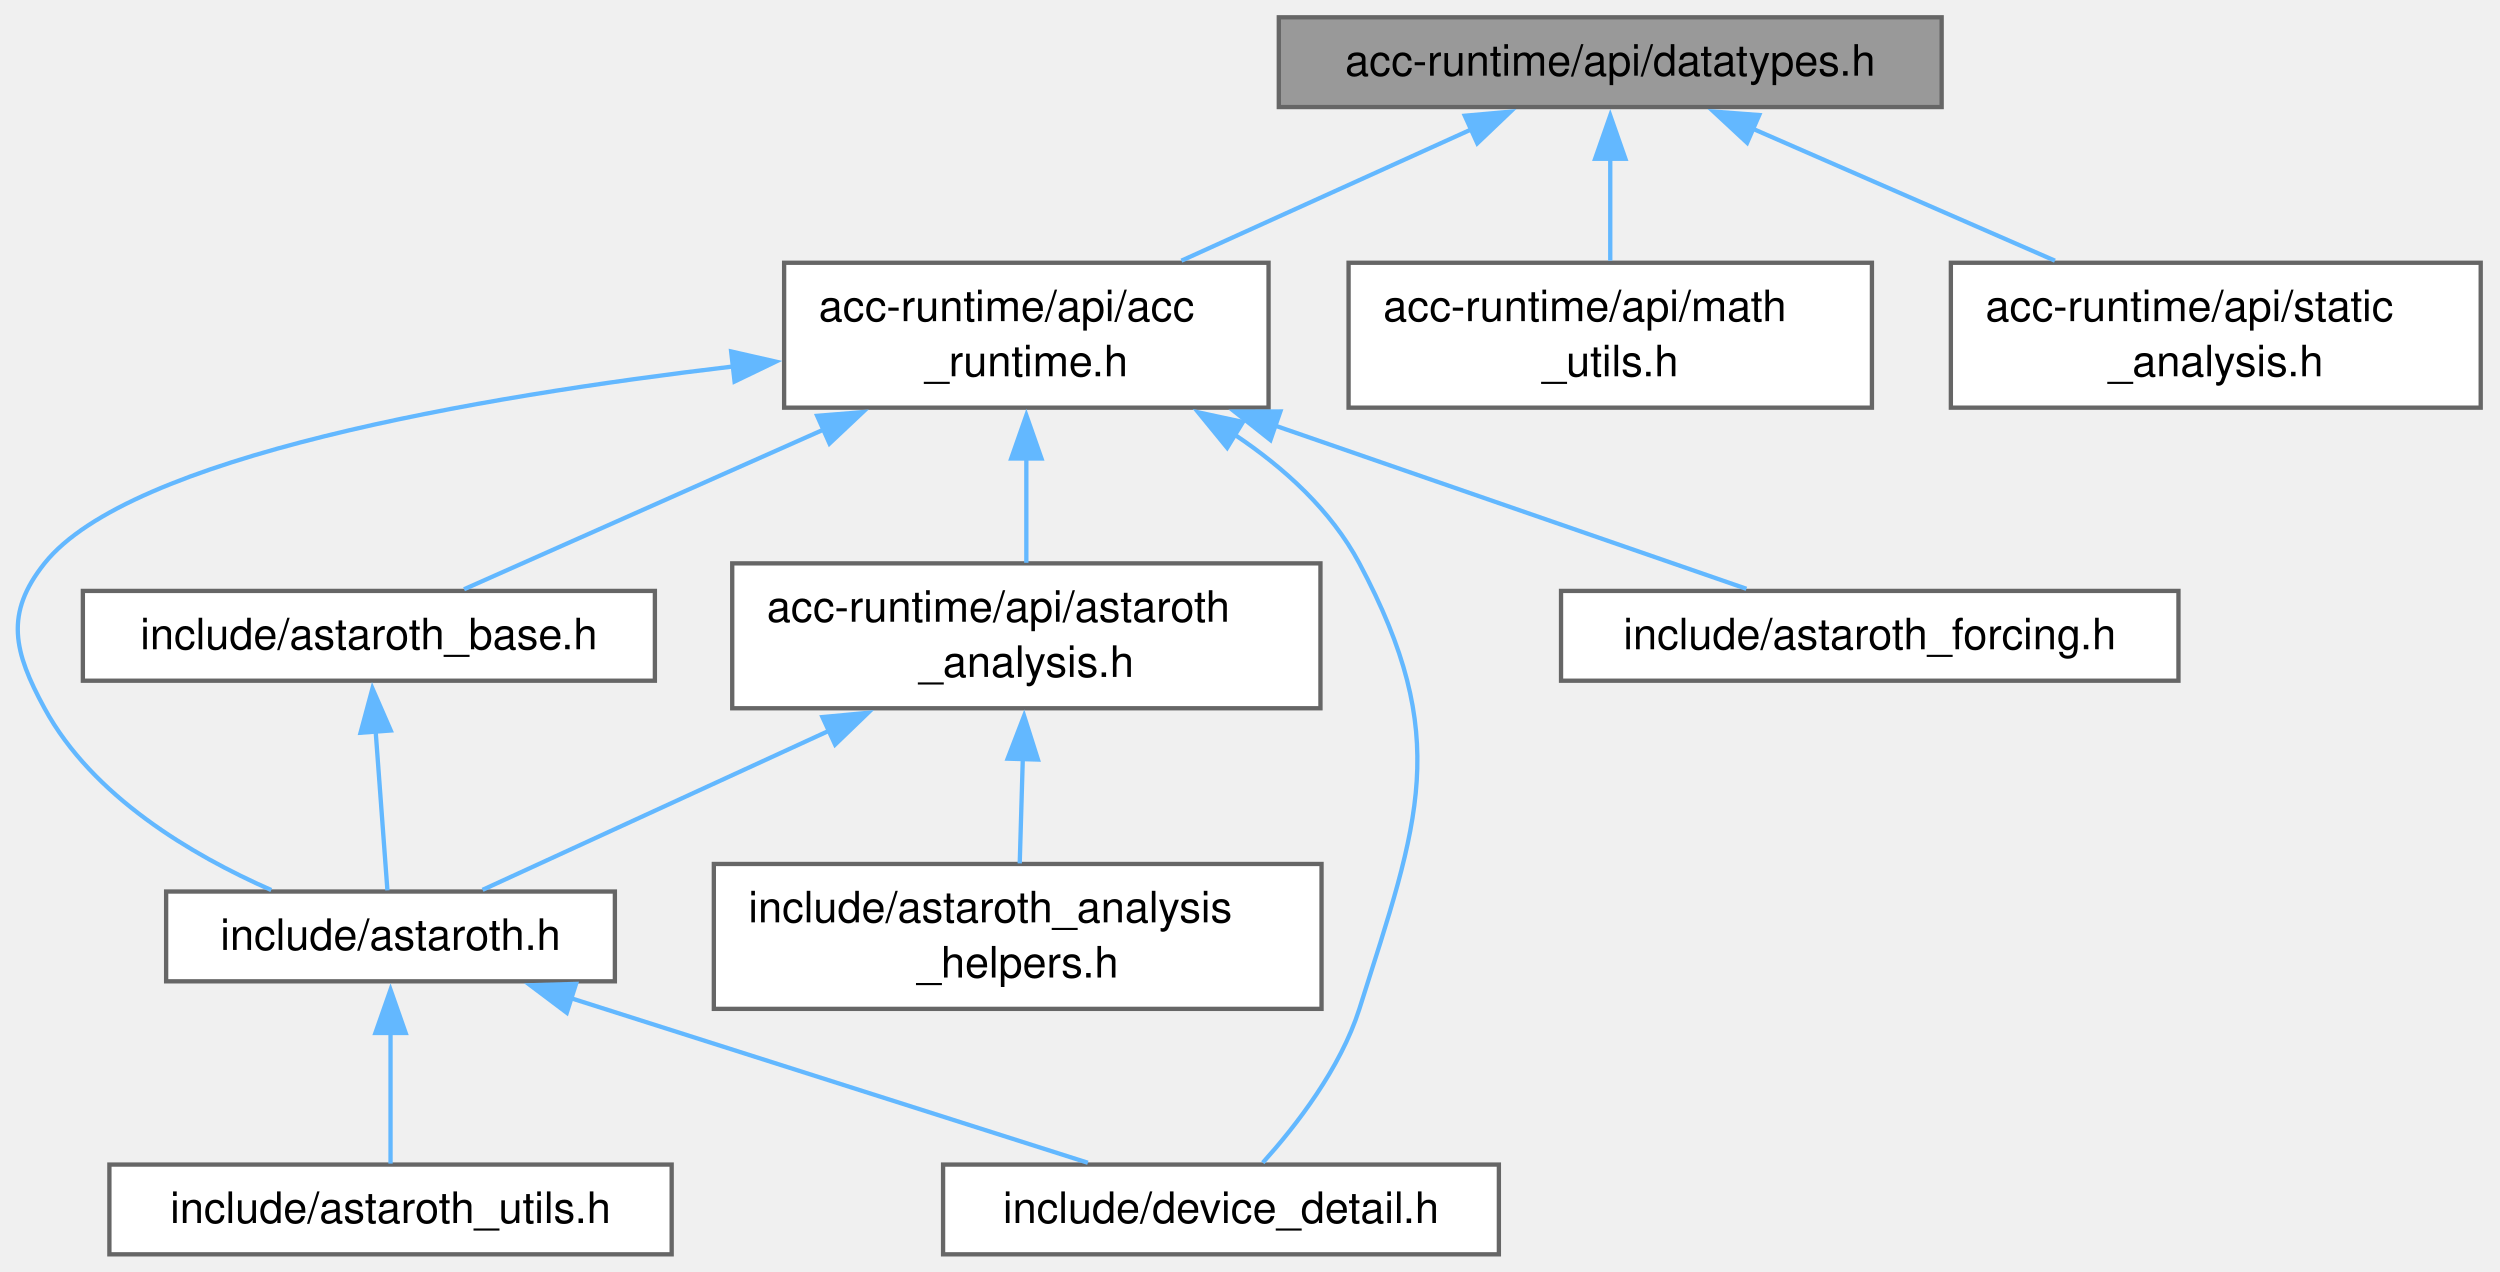
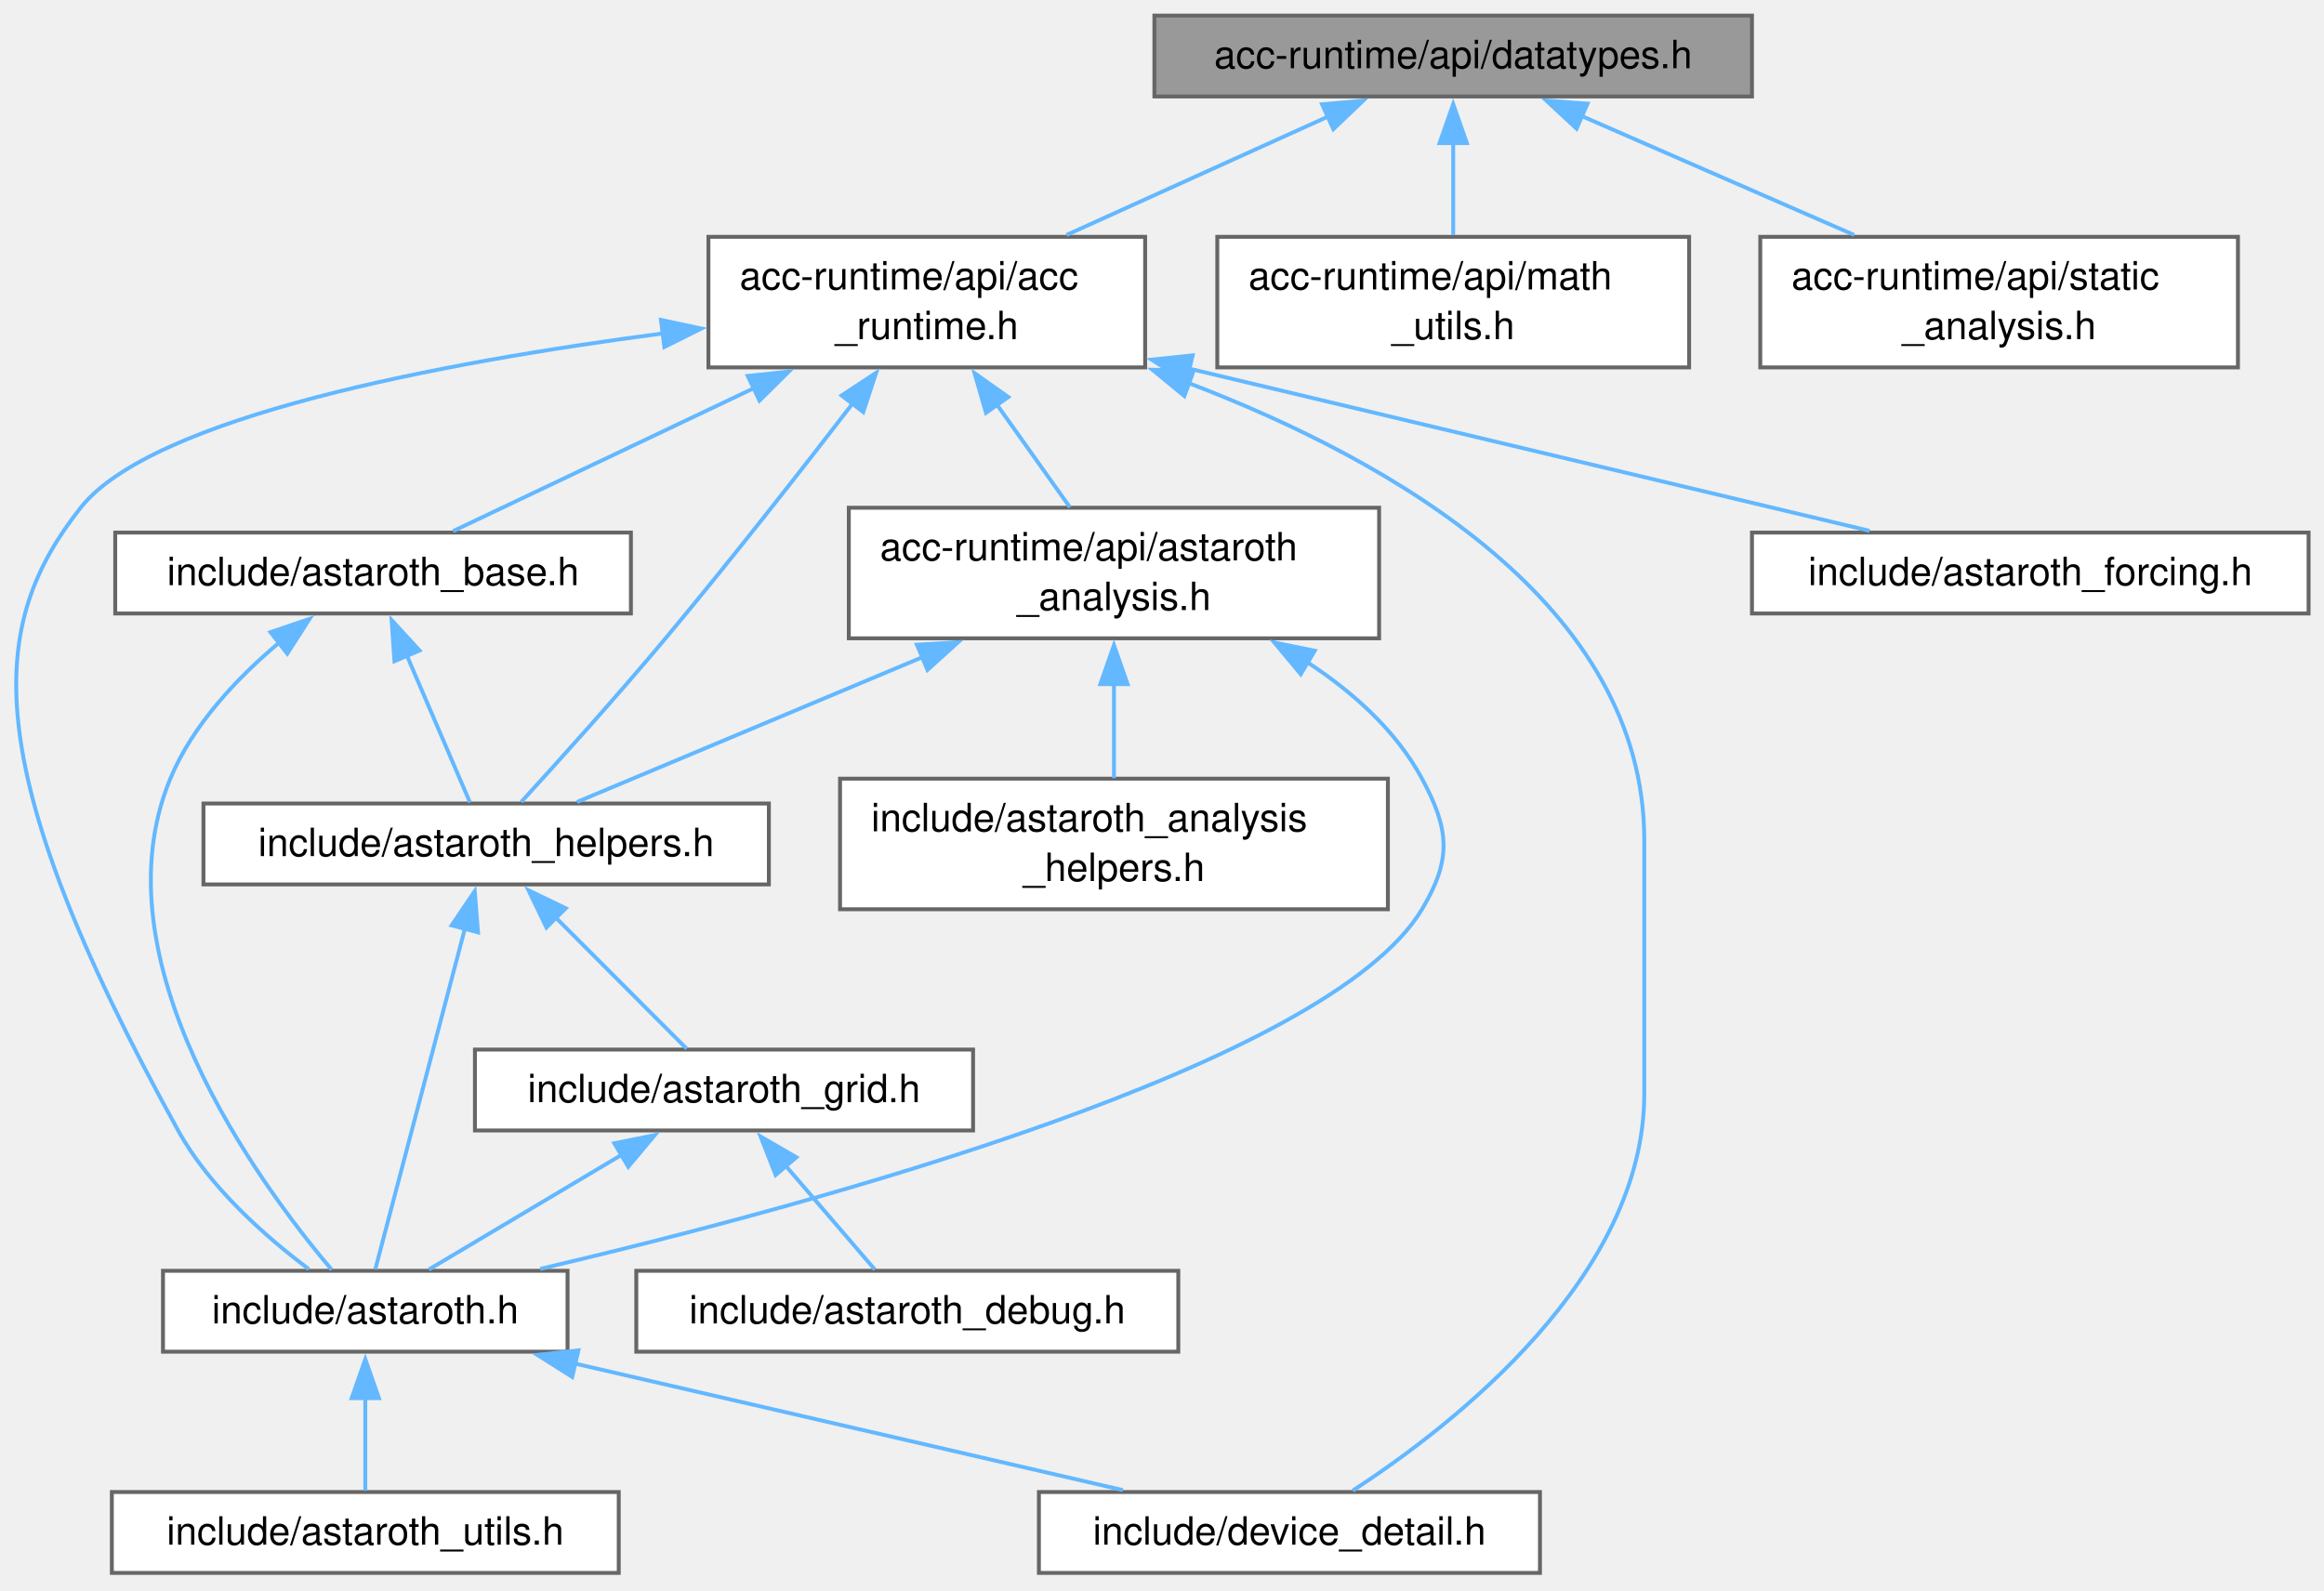
- <svg xmlns="http://www.w3.org/2000/svg" xmlns:xlink="http://www.w3.org/1999/xlink" width="578pt" height="294pt" viewBox="0.00 0.00 578.00 294.00">
-   <g id="graph0" class="graph" transform="scale(1 1) rotate(0) translate(4 290)">
+ <svg xmlns="http://www.w3.org/2000/svg" xmlns:xlink="http://www.w3.org/1999/xlink" width="596pt" height="408pt" viewBox="0.00 0.00 596.00 408.00">
+   <g id="graph0" class="graph" transform="scale(1 1) rotate(0) translate(4 403.5)">
    <g id="Node000001" class="node">
      <g id="a_Node000001">
        <a xlink:title=" ">
-           <polygon fill="#999999" stroke="#666666" points="444.91,-286 291.66,-286 291.66,-265.25 444.91,-265.25 444.91,-286" />
-           <text xml:space="preserve" text-anchor="middle" x="368.29" y="-272.5" font-family="Helvetica,sans-Serif" font-size="10.00">acc-runtime/api/datatypes.h</text>
+           <polygon fill="#999999" stroke="#666666" points="445.3,-399.5 292.05,-399.5 292.05,-378.75 445.3,-378.75 445.3,-399.5" />
+           <text xml:space="preserve" text-anchor="middle" x="368.68" y="-386" font-family="Helvetica,sans-Serif" font-size="10.00">acc-runtime/api/datatypes.h</text>
        </a>
      </g>
    </g>
    <g id="Node000002" class="node">
      <g id="a_Node000002">
        <a xlink:href="acc__runtime_8h.html" target="_top" xlink:title=" ">
-           <polygon fill="white" stroke="#666666" points="289.29,-229.25 177.29,-229.25 177.29,-195.75 289.29,-195.75 289.29,-229.25" />
-           <text xml:space="preserve" text-anchor="start" x="185.29" y="-215.75" font-family="Helvetica,sans-Serif" font-size="10.00">acc-runtime/api/acc</text>
-           <text xml:space="preserve" text-anchor="middle" x="233.29" y="-203" font-family="Helvetica,sans-Serif" font-size="10.00">_runtime.h</text>
+           <polygon fill="white" stroke="#666666" points="289.68,-342.75 177.68,-342.75 177.68,-309.25 289.68,-309.25 289.68,-342.75" />
+           <text xml:space="preserve" text-anchor="start" x="185.68" y="-329.25" font-family="Helvetica,sans-Serif" font-size="10.00">acc-runtime/api/acc</text>
+           <text xml:space="preserve" text-anchor="middle" x="233.68" y="-316.5" font-family="Helvetica,sans-Serif" font-size="10.00">_runtime.h</text>
        </a>
      </g>
    </g>
    <g id="edge1_Node000001_Node000002" class="edge">
      <g id="a_edge1_Node000001_Node000002">
        <a xlink:title=" ">
-           <path fill="none" stroke="#63b8ff" d="M336.35,-260.17C316.17,-251.03 290.04,-239.2 269.14,-229.73" />
-           <polygon fill="#63b8ff" stroke="#63b8ff" points="334.66,-263.24 345.22,-264.18 337.55,-256.87 334.66,-263.24" />
-         </a>
-       </g>
-     </g>
-     <g id="Node000010" class="node">
-       <g id="a_Node000010">
+           <path fill="none" stroke="#63b8ff" d="M336.74,-373.67C316.56,-364.53 290.43,-352.7 269.53,-343.23" />
+           <polygon fill="#63b8ff" stroke="#63b8ff" points="335.05,-376.74 345.61,-377.68 337.94,-370.37 335.05,-376.74" />
+         </a>
+       </g>
+     </g>
+     <g id="Node000013" class="node">
+       <g id="a_Node000013">
        <a xlink:href="math__utils_8h.html" target="_top" xlink:title="Brief info.">
-           <polygon fill="white" stroke="#666666" points="428.79,-229.25 307.79,-229.25 307.79,-195.75 428.79,-195.75 428.79,-229.25" />
-           <text xml:space="preserve" text-anchor="start" x="315.79" y="-215.75" font-family="Helvetica,sans-Serif" font-size="10.00">acc-runtime/api/math</text>
-           <text xml:space="preserve" text-anchor="middle" x="368.29" y="-203" font-family="Helvetica,sans-Serif" font-size="10.00">_utils.h</text>
-         </a>
-       </g>
-     </g>
-     <g id="edge12_Node000001_Node000010" class="edge">
-       <g id="a_edge12_Node000001_Node000010">
-         <a xlink:title=" ">
-           <path fill="none" stroke="#63b8ff" d="M368.29,-253.34C368.29,-245.6 368.29,-236.97 368.29,-229.73" />
-           <polygon fill="#63b8ff" stroke="#63b8ff" points="364.79,-253.29 368.29,-263.29 371.79,-253.29 364.79,-253.29" />
-         </a>
-       </g>
-     </g>
-     <g id="Node000011" class="node">
-       <g id="a_Node000011">
+           <polygon fill="white" stroke="#666666" points="429.18,-342.75 308.18,-342.75 308.18,-309.25 429.18,-309.25 429.18,-342.75" />
+           <text xml:space="preserve" text-anchor="start" x="316.18" y="-329.25" font-family="Helvetica,sans-Serif" font-size="10.00">acc-runtime/api/math</text>
+           <text xml:space="preserve" text-anchor="middle" x="368.68" y="-316.5" font-family="Helvetica,sans-Serif" font-size="10.00">_utils.h</text>
+         </a>
+       </g>
+     </g>
+     <g id="edge19_Node000001_Node000013" class="edge">
+       <g id="a_edge19_Node000001_Node000013">
+         <a xlink:title=" ">
+           <path fill="none" stroke="#63b8ff" d="M368.68,-366.84C368.68,-359.1 368.68,-350.47 368.68,-343.23" />
+           <polygon fill="#63b8ff" stroke="#63b8ff" points="365.18,-366.79 368.68,-376.79 372.18,-366.79 365.18,-366.79" />
+         </a>
+       </g>
+     </g>
+     <g id="Node000014" class="node">
+       <g id="a_Node000014">
        <a xlink:href="static__analysis_8h.html" target="_top" xlink:title=" ">
-           <polygon fill="white" stroke="#666666" points="569.54,-229.25 447.04,-229.25 447.04,-195.75 569.54,-195.75 569.54,-229.25" />
-           <text xml:space="preserve" text-anchor="start" x="455.04" y="-215.75" font-family="Helvetica,sans-Serif" font-size="10.00">acc-runtime/api/static</text>
-           <text xml:space="preserve" text-anchor="middle" x="508.29" y="-203" font-family="Helvetica,sans-Serif" font-size="10.00">_analysis.h</text>
-         </a>
-       </g>
-     </g>
-     <g id="edge13_Node000001_Node000011" class="edge">
-       <g id="a_edge13_Node000001_Node000011">
-         <a xlink:title=" ">
-           <path fill="none" stroke="#63b8ff" d="M401.11,-260.29C422.09,-251.14 449.33,-239.24 471.1,-229.73" />
-           <polygon fill="#63b8ff" stroke="#63b8ff" points="399.93,-256.99 392.17,-264.2 402.73,-263.4 399.93,-256.99" />
+           <polygon fill="white" stroke="#666666" points="569.93,-342.75 447.43,-342.75 447.43,-309.25 569.93,-309.25 569.93,-342.75" />
+           <text xml:space="preserve" text-anchor="start" x="455.43" y="-329.25" font-family="Helvetica,sans-Serif" font-size="10.00">acc-runtime/api/static</text>
+           <text xml:space="preserve" text-anchor="middle" x="508.68" y="-316.5" font-family="Helvetica,sans-Serif" font-size="10.00">_analysis.h</text>
+         </a>
+       </g>
+     </g>
+     <g id="edge20_Node000001_Node000014" class="edge">
+       <g id="a_edge20_Node000001_Node000014">
+         <a xlink:title=" ">
+           <path fill="none" stroke="#63b8ff" d="M401.5,-373.79C422.48,-364.64 449.72,-352.74 471.49,-343.23" />
+           <polygon fill="#63b8ff" stroke="#63b8ff" points="400.32,-370.49 392.56,-377.7 403.12,-376.9 400.32,-370.49" />
        </a>
      </g>
    </g>
    <g id="Node000003" class="node">
      <g id="a_Node000003">
        <a xlink:href="astaroth__analysis_8h.html" target="_top" xlink:title=" ">
-           <polygon fill="white" stroke="#666666" points="301.29,-159.75 165.29,-159.75 165.29,-126.25 301.29,-126.25 301.29,-159.75" />
-           <text xml:space="preserve" text-anchor="start" x="173.29" y="-146.25" font-family="Helvetica,sans-Serif" font-size="10.00">acc-runtime/api/astaroth</text>
-           <text xml:space="preserve" text-anchor="middle" x="233.29" y="-133.5" font-family="Helvetica,sans-Serif" font-size="10.00">_analysis.h</text>
+           <polygon fill="white" stroke="#666666" points="349.68,-273.25 213.68,-273.25 213.68,-239.75 349.68,-239.75 349.68,-273.25" />
+           <text xml:space="preserve" text-anchor="start" x="221.68" y="-259.75" font-family="Helvetica,sans-Serif" font-size="10.00">acc-runtime/api/astaroth</text>
+           <text xml:space="preserve" text-anchor="middle" x="281.68" y="-247" font-family="Helvetica,sans-Serif" font-size="10.00">_analysis.h</text>
        </a>
      </g>
    </g>
    <g id="edge2_Node000002_Node000003" class="edge">
      <g id="a_edge2_Node000002_Node000003">
        <a xlink:title=" ">
-           <path fill="none" stroke="#63b8ff" d="M233.29,-184.06C233.29,-175.84 233.29,-167.09 233.29,-159.88" />
-           <polygon fill="#63b8ff" stroke="#63b8ff" points="229.79,-183.99 233.29,-193.99 236.79,-183.99 229.79,-183.99" />
+           <path fill="none" stroke="#63b8ff" d="M251.56,-299.84C257.87,-290.98 264.77,-281.27 270.38,-273.38" />
+           <polygon fill="#63b8ff" stroke="#63b8ff" points="248.87,-297.59 245.93,-307.77 254.58,-301.65 248.87,-297.59" />
        </a>
      </g>
    </g>
    <g id="Node000004" class="node">
      <g id="a_Node000004">
        <a xlink:href="astaroth_8h.html" target="_top" xlink:title=" ">
-           <polygon fill="white" stroke="#666666" points="138.16,-83.88 34.41,-83.88 34.41,-63.12 138.16,-63.12 138.16,-83.88" />
-           <text xml:space="preserve" text-anchor="middle" x="86.29" y="-70.38" font-family="Helvetica,sans-Serif" font-size="10.00">include/astaroth.h</text>
-         </a>
-       </g>
-     </g>
-     <g id="edge7_Node000002_Node000004" class="edge">
-       <g id="a_edge7_Node000002_Node000004">
-         <a xlink:title=" ">
-           <path fill="none" stroke="#63b8ff" d="M165.64,-205.29C106.13,-198.26 25.97,-184.43 6.29,-159.75 -3,-148.11 -0.83,-139.33 6.29,-126.25 17.35,-105.91 40.24,-92.34 58.71,-84.22" />
-           <polygon fill="#63b8ff" stroke="#63b8ff" points="165.04,-208.74 175.37,-206.39 165.83,-201.79 165.04,-208.74" />
+           <polygon fill="white" stroke="#666666" points="141.55,-77.5 37.8,-77.5 37.8,-56.75 141.55,-56.75 141.55,-77.5" />
+           <text xml:space="preserve" text-anchor="middle" x="89.68" y="-64" font-family="Helvetica,sans-Serif" font-size="10.00">include/astaroth.h</text>
+         </a>
+       </g>
+     </g>
+     <g id="edge12_Node000002_Node000004" class="edge">
+       <g id="a_edge12_Node000002_Node000004">
+         <a xlink:title=" ">
+           <path fill="none" stroke="#63b8ff" d="M165.95,-317.96C109.38,-310.53 35.09,-296.57 16.68,-273.25 -6.5,-243.9 -11.14,-209.15 41.68,-113.5 49.77,-98.84 64.24,-86.15 75.19,-77.94" />
+           <polygon fill="#63b8ff" stroke="#63b8ff" points="165.5,-321.44 175.87,-319.22 166.38,-314.49 165.5,-321.44" />
        </a>
      </g>
    </g>
    <g id="Node000006" class="node">
      <g id="a_Node000006">
        <a xlink:href="device__detail_8h.html" target="_top" xlink:title=" ">
-           <polygon fill="white" stroke="#666666" points="342.54,-20.75 214.04,-20.75 214.04,0 342.54,0 342.54,-20.75" />
-           <text xml:space="preserve" text-anchor="middle" x="278.29" y="-7.25" font-family="Helvetica,sans-Serif" font-size="10.00">include/device_detail.h</text>
-         </a>
-       </g>
-     </g>
-     <g id="edge11_Node000002_Node000006" class="edge">
-       <g id="a_edge11_Node000002_Node000006">
-         <a xlink:title=" ">
-           <path fill="none" stroke="#63b8ff" d="M281.46,-189.5C292.96,-181.81 303.78,-171.97 310.29,-159.75 331.81,-119.35 324.12,-100.39 310.29,-56.75 305.91,-42.97 295.68,-29.76 287.95,-21.18" />
-           <polygon fill="#63b8ff" stroke="#63b8ff" points="279.72,-186.47 273.02,-194.67 283.37,-192.44 279.72,-186.47" />
+           <polygon fill="white" stroke="#666666" points="390.93,-20.75 262.43,-20.75 262.43,0 390.93,0 390.93,-20.75" />
+           <text xml:space="preserve" text-anchor="middle" x="326.68" y="-7.25" font-family="Helvetica,sans-Serif" font-size="10.00">include/device_detail.h</text>
+         </a>
+       </g>
+     </g>
+     <g id="edge18_Node000002_Node000006" class="edge">
+       <g id="a_edge18_Node000002_Node000006">
+         <a xlink:title=" ">
+           <path fill="none" stroke="#63b8ff" d="M300.81,-305.24C353.38,-285.15 417.68,-248.27 417.68,-188 417.68,-188 417.68,-188 417.68,-122.88 417.68,-76.15 369.12,-38.19 342.94,-21.13" />
+           <polygon fill="#63b8ff" stroke="#63b8ff" points="299.74,-301.91 291.55,-308.64 302.15,-308.48 299.74,-301.91" />
        </a>
      </g>
    </g>
    <g id="Node000008" class="node">
      <g id="a_Node000008">
+         <a xlink:href="astaroth__helpers_8h.html" target="_top" xlink:title=" ">
+           <polygon fill="white" stroke="#666666" points="193.18,-197.38 48.18,-197.38 48.18,-176.62 193.18,-176.62 193.18,-197.38" />
+           <text xml:space="preserve" text-anchor="middle" x="120.68" y="-183.88" font-family="Helvetica,sans-Serif" font-size="10.00">include/astaroth_helpers.h</text>
+         </a>
+       </g>
+     </g>
+     <g id="edge17_Node000002_Node000008" class="edge">
+       <g id="a_edge17_Node000002_Node000008">
+         <a xlink:title=" ">
+           <path fill="none" stroke="#63b8ff" d="M214.82,-300.2C201.6,-283.02 183.38,-259.73 166.68,-239.75 154.18,-224.81 139.08,-208.06 129.67,-197.77" />
+           <polygon fill="#63b8ff" stroke="#63b8ff" points="211.83,-302.05 220.69,-307.86 217.38,-297.79 211.83,-302.05" />
+         </a>
+       </g>
+     </g>
+     <g id="Node000011" class="node">
+       <g id="a_Node000011">
        <a xlink:href="astaroth__base_8h.html" target="_top" xlink:title=" ">
-           <polygon fill="white" stroke="#666666" points="147.41,-153.38 15.16,-153.38 15.16,-132.62 147.41,-132.62 147.41,-153.38" />
-           <text xml:space="preserve" text-anchor="middle" x="81.29" y="-139.88" font-family="Helvetica,sans-Serif" font-size="10.00">include/astaroth_base.h</text>
-         </a>
-       </g>
-     </g>
-     <g id="edge8_Node000002_Node000008" class="edge">
-       <g id="a_edge8_Node000002_Node000008">
-         <a xlink:title=" ">
-           <path fill="none" stroke="#63b8ff" d="M186.59,-190.76C158.87,-178.45 125,-163.41 103.29,-153.77" />
-           <polygon fill="#63b8ff" stroke="#63b8ff" points="184.93,-193.86 195.49,-194.72 187.78,-187.46 184.93,-193.86" />
-         </a>
-       </g>
-     </g>
-     <g id="Node000009" class="node">
-       <g id="a_Node000009">
+           <polygon fill="white" stroke="#666666" points="157.8,-266.88 25.55,-266.88 25.55,-246.12 157.8,-246.12 157.8,-266.88" />
+           <text xml:space="preserve" text-anchor="middle" x="91.68" y="-253.38" font-family="Helvetica,sans-Serif" font-size="10.00">include/astaroth_base.h</text>
+         </a>
+       </g>
+     </g>
+     <g id="edge13_Node000002_Node000011" class="edge">
+       <g id="a_edge13_Node000002_Node000011">
+         <a xlink:title=" ">
+           <path fill="none" stroke="#63b8ff" d="M189.37,-303.94C163.6,-291.69 132.33,-276.83 112.23,-267.27" />
+           <polygon fill="#63b8ff" stroke="#63b8ff" points="187.76,-307.05 198.3,-308.18 190.77,-300.73 187.76,-307.05" />
+         </a>
+       </g>
+     </g>
+     <g id="Node000012" class="node">
+       <g id="a_Node000012">
        <a xlink:href="astaroth__forcing_8h.html" target="_top" xlink:title=" ">
-           <polygon fill="white" stroke="#666666" points="499.66,-153.38 356.91,-153.38 356.91,-132.62 499.66,-132.62 499.66,-153.38" />
-           <text xml:space="preserve" text-anchor="middle" x="428.29" y="-139.88" font-family="Helvetica,sans-Serif" font-size="10.00">include/astaroth_forcing.h</text>
-         </a>
-       </g>
-     </g>
-     <g id="edge10_Node000002_Node000009" class="edge">
-       <g id="a_edge10_Node000002_Node000009">
-         <a xlink:title=" ">
-           <path fill="none" stroke="#63b8ff" d="M290.82,-191.59C326.69,-179.17 371.29,-163.73 399.77,-153.87" />
-           <polygon fill="#63b8ff" stroke="#63b8ff" points="289.73,-188.26 281.42,-194.84 292.02,-194.87 289.73,-188.26" />
+           <polygon fill="white" stroke="#666666" points="588.05,-266.88 445.3,-266.88 445.3,-246.12 588.05,-246.12 588.05,-266.88" />
+           <text xml:space="preserve" text-anchor="middle" x="516.68" y="-253.38" font-family="Helvetica,sans-Serif" font-size="10.00">include/astaroth_forcing.h</text>
+         </a>
+       </g>
+     </g>
+     <g id="edge16_Node000002_Node000012" class="edge">
+       <g id="a_edge16_Node000002_Node000012">
+         <a xlink:title=" ">
+           <path fill="none" stroke="#63b8ff" d="M300.66,-309.01C368.03,-292.94 434.05,-277.2 475.48,-267.32" />
+           <polygon fill="#63b8ff" stroke="#63b8ff" points="300.23,-305.52 291.32,-311.24 301.86,-312.33 300.23,-305.52" />
        </a>
      </g>
    </g>
    <g id="edge3_Node000003_Node000004" class="edge">
      <g id="a_edge3_Node000003_Node000004">
        <a xlink:title=" ">
-           <path fill="none" stroke="#63b8ff" d="M187.77,-121.1C161.03,-108.82 128.47,-93.87 107.57,-84.27" />
-           <polygon fill="#63b8ff" stroke="#63b8ff" points="186.15,-124.21 196.7,-125.2 189.07,-117.85 186.15,-124.21" />
+           <path fill="none" stroke="#63b8ff" d="M331.05,-233.76C342.85,-226.07 353.97,-216.16 360.68,-203.75 367.75,-190.65 368.33,-183.02 360.68,-170.25 336.71,-130.24 205.19,-94.59 134.56,-77.99" />
+           <polygon fill="#63b8ff" stroke="#63b8ff" points="329.59,-230.55 322.8,-238.68 333.18,-236.56 329.59,-230.55" />
        </a>
      </g>
    </g>
    <g id="Node000007" class="node">
      <g id="a_Node000007">
        <a xlink:href="astaroth__analysis__helpers_8h.html" target="_top" xlink:title=" ">
-           <polygon fill="white" stroke="#666666" points="301.54,-90.25 161.04,-90.25 161.04,-56.75 301.54,-56.75 301.54,-90.25" />
-           <text xml:space="preserve" text-anchor="start" x="169.04" y="-76.75" font-family="Helvetica,sans-Serif" font-size="10.00">include/astaroth_analysis</text>
-           <text xml:space="preserve" text-anchor="middle" x="231.29" y="-64" font-family="Helvetica,sans-Serif" font-size="10.00">_helpers.h</text>
+           <polygon fill="white" stroke="#666666" points="351.93,-203.75 211.43,-203.75 211.43,-170.25 351.93,-170.25 351.93,-203.75" />
+           <text xml:space="preserve" text-anchor="start" x="219.43" y="-190.25" font-family="Helvetica,sans-Serif" font-size="10.00">include/astaroth_analysis</text>
+           <text xml:space="preserve" text-anchor="middle" x="281.68" y="-177.5" font-family="Helvetica,sans-Serif" font-size="10.00">_helpers.h</text>
        </a>
      </g>
    </g>
    <g id="edge6_Node000003_Node000007" class="edge">
      <g id="a_edge6_Node000003_Node000007">
        <a xlink:title=" ">
-           <path fill="none" stroke="#63b8ff" d="M232.47,-114.56C232.23,-106.34 231.97,-97.59 231.76,-90.38" />
-           <polygon fill="#63b8ff" stroke="#63b8ff" points="228.97,-114.6 232.77,-124.49 235.97,-114.39 228.97,-114.6" />
+           <path fill="none" stroke="#63b8ff" d="M281.68,-228.06C281.68,-219.84 281.68,-211.09 281.68,-203.88" />
+           <polygon fill="#63b8ff" stroke="#63b8ff" points="278.18,-227.99 281.68,-237.99 285.18,-227.99 278.18,-227.99" />
+         </a>
+       </g>
+     </g>
+     <g id="edge7_Node000003_Node000008" class="edge">
+       <g id="a_edge7_Node000003_Node000008">
+         <a xlink:title=" ">
+           <path fill="none" stroke="#63b8ff" d="M232.6,-234.93C203.17,-222.58 167.08,-207.45 143.98,-197.77" />
+           <polygon fill="#63b8ff" stroke="#63b8ff" points="231.14,-238.11 241.72,-238.75 233.85,-231.65 231.14,-238.11" />
        </a>
      </g>
    </g>
    <g id="Node000005" class="node">
      <g id="a_Node000005">
        <a xlink:href="astaroth__utils_8h.html" target="_top" xlink:title="Functions for loading and updating AcMeshInfo.">
-           <polygon fill="white" stroke="#666666" points="151.29,-20.75 21.29,-20.75 21.29,0 151.29,0 151.29,-20.75" />
-           <text xml:space="preserve" text-anchor="middle" x="86.29" y="-7.25" font-family="Helvetica,sans-Serif" font-size="10.00">include/astaroth_utils.h</text>
+           <polygon fill="white" stroke="#666666" points="154.68,-20.75 24.68,-20.75 24.68,0 154.68,0 154.68,-20.75" />
+           <text xml:space="preserve" text-anchor="middle" x="89.68" y="-7.25" font-family="Helvetica,sans-Serif" font-size="10.00">include/astaroth_utils.h</text>
        </a>
      </g>
    </g>
    <g id="edge4_Node000004_Node000005" class="edge">
      <g id="a_edge4_Node000004_Node000005">
        <a xlink:title=" ">
-           <path fill="none" stroke="#63b8ff" d="M86.29,-51.24C86.29,-40.93 86.29,-29.06 86.29,-20.97" />
-           <polygon fill="#63b8ff" stroke="#63b8ff" points="82.79,-51.17 86.29,-61.17 89.79,-51.17 82.79,-51.17" />
+           <path fill="none" stroke="#63b8ff" d="M89.68,-44.88C89.68,-36.66 89.68,-27.68 89.68,-21.08" />
+           <polygon fill="#63b8ff" stroke="#63b8ff" points="86.18,-44.82 89.68,-54.82 93.18,-44.82 86.18,-44.82" />
        </a>
      </g>
    </g>
    <g id="edge5_Node000004_Node000006" class="edge">
      <g id="a_edge5_Node000004_Node000006">
        <a xlink:title=" ">
-           <path fill="none" stroke="#63b8ff" d="M127.78,-59.29C163.78,-47.83 215.07,-31.5 247.51,-21.17" />
-           <polygon fill="#63b8ff" stroke="#63b8ff" points="127.04,-55.85 118.58,-62.22 129.17,-62.52 127.04,-55.85" />
-         </a>
-       </g>
-     </g>
-     <g id="edge9_Node000008_Node000004" class="edge">
-       <g id="a_edge9_Node000008_Node000004">
-         <a xlink:title=" ">
-           <path fill="none" stroke="#63b8ff" d="M82.83,-121.19C83.74,-108.84 84.86,-93.77 85.57,-84.15" />
-           <polygon fill="#63b8ff" stroke="#63b8ff" points="79.36,-120.59 82.11,-130.82 86.34,-121.11 79.36,-120.59" />
+           <path fill="none" stroke="#63b8ff" d="M143.32,-53.73C185.88,-43.9 244.56,-30.34 283.97,-21.24" />
+           <polygon fill="#63b8ff" stroke="#63b8ff" points="142.75,-50.27 133.79,-55.93 144.33,-57.09 142.75,-50.27" />
+         </a>
+       </g>
+     </g>
+     <g id="edge8_Node000008_Node000004" class="edge">
+       <g id="a_edge8_Node000008_Node000004">
+         <a xlink:title=" ">
+           <path fill="none" stroke="#63b8ff" d="M115.23,-165.31C108.49,-139.66 97.27,-97.01 92.25,-77.9" />
+           <polygon fill="#63b8ff" stroke="#63b8ff" points="111.82,-166.11 117.75,-174.89 118.59,-164.33 111.82,-166.11" />
+         </a>
+       </g>
+     </g>
+     <g id="Node000009" class="node">
+       <g id="a_Node000009">
+         <a xlink:href="astaroth__grid_8h.html" target="_top" xlink:title=" ">
+           <polygon fill="white" stroke="#666666" points="245.55,-134.25 117.8,-134.25 117.8,-113.5 245.55,-113.5 245.55,-134.25" />
+           <text xml:space="preserve" text-anchor="middle" x="181.68" y="-120.75" font-family="Helvetica,sans-Serif" font-size="10.00">include/astaroth_grid.h</text>
+         </a>
+       </g>
+     </g>
+     <g id="edge9_Node000008_Node000009" class="edge">
+       <g id="a_edge9_Node000008_Node000009">
+         <a xlink:title=" ">
+           <path fill="none" stroke="#63b8ff" d="M138.57,-168.07C149.53,-157.08 163.14,-143.45 172.1,-134.47" />
+           <polygon fill="#63b8ff" stroke="#63b8ff" points="136.13,-165.56 131.54,-175.11 141.09,-170.5 136.13,-165.56" />
+         </a>
+       </g>
+     </g>
+     <g id="edge10_Node000009_Node000004" class="edge">
+       <g id="a_edge10_Node000009_Node000004">
+         <a xlink:title=" ">
+           <path fill="none" stroke="#63b8ff" d="M155.43,-107.26C139.5,-97.78 119.67,-85.98 105.98,-77.83" />
+           <polygon fill="#63b8ff" stroke="#63b8ff" points="153.54,-110.21 163.93,-112.31 157.12,-104.19 153.54,-110.21" />
+         </a>
+       </g>
+     </g>
+     <g id="Node000010" class="node">
+       <g id="a_Node000010">
+         <a xlink:href="astaroth__debug_8h.html" target="_top" xlink:title=" ">
+           <polygon fill="white" stroke="#666666" points="298.18,-77.5 159.18,-77.5 159.18,-56.75 298.18,-56.75 298.18,-77.5" />
+           <text xml:space="preserve" text-anchor="middle" x="228.68" y="-64" font-family="Helvetica,sans-Serif" font-size="10.00">include/astaroth_debug.h</text>
+         </a>
+       </g>
+     </g>
+     <g id="edge11_Node000009_Node000010" class="edge">
+       <g id="a_edge11_Node000009_Node000010">
+         <a xlink:title=" ">
+           <path fill="none" stroke="#63b8ff" d="M197.46,-104.49C205.12,-95.56 214.02,-85.2 220.35,-77.83" />
+           <polygon fill="#63b8ff" stroke="#63b8ff" points="194.92,-102.07 191.06,-111.94 200.23,-106.63 194.92,-102.07" />
+         </a>
+       </g>
+     </g>
+     <g id="edge14_Node000011_Node000004" class="edge">
+       <g id="a_edge14_Node000011_Node000004">
+         <a xlink:title=" ">
+           <path fill="none" stroke="#63b8ff" d="M67.54,-238.6C56.86,-229.62 45.42,-217.58 39.68,-203.75 20.32,-157.17 62.18,-100.13 81.06,-77.77" />
+           <polygon fill="#63b8ff" stroke="#63b8ff" points="65.36,-241.33 75.39,-244.74 69.67,-235.82 65.36,-241.33" />
+         </a>
+       </g>
+     </g>
+     <g id="edge15_Node000011_Node000008" class="edge">
+       <g id="a_edge15_Node000011_Node000008">
+         <a xlink:title=" ">
+           <path fill="none" stroke="#63b8ff" d="M100.29,-235.46C105.65,-222.97 112.31,-207.47 116.53,-197.65" />
+           <polygon fill="#63b8ff" stroke="#63b8ff" points="97.16,-233.87 96.43,-244.44 103.59,-236.63 97.16,-233.87" />
        </a>
      </g>
    </g>
  </g>
</svg>
